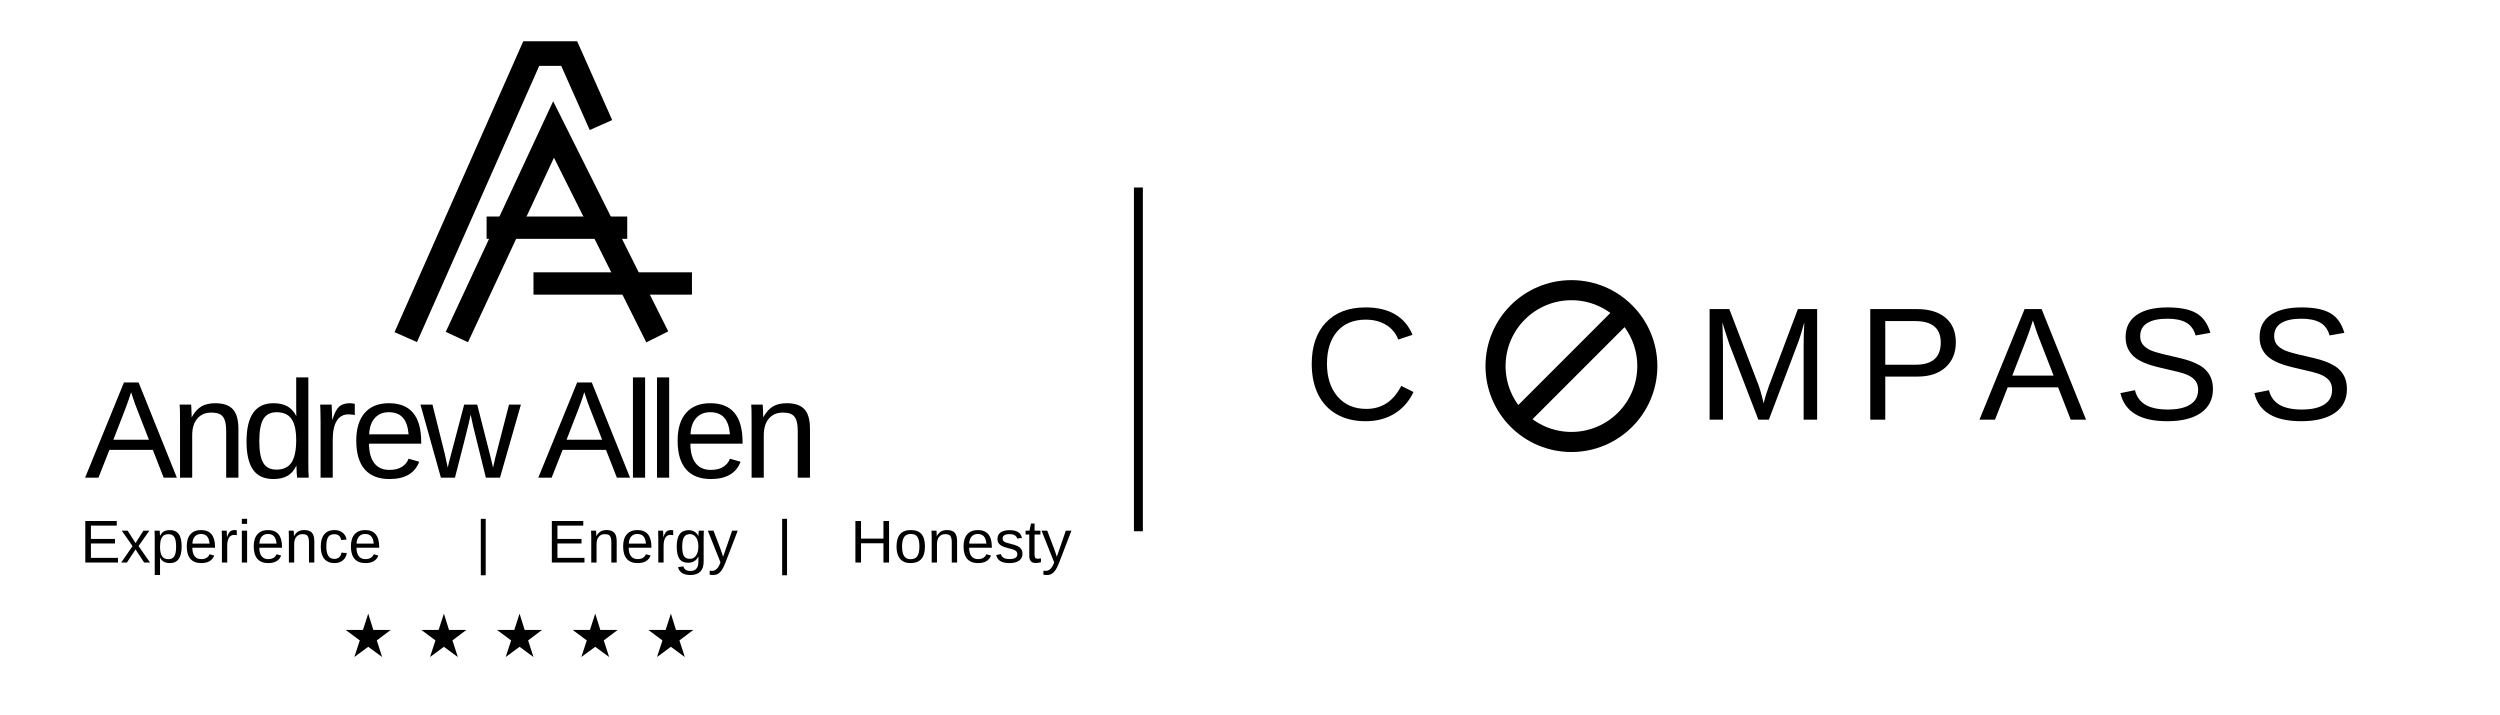
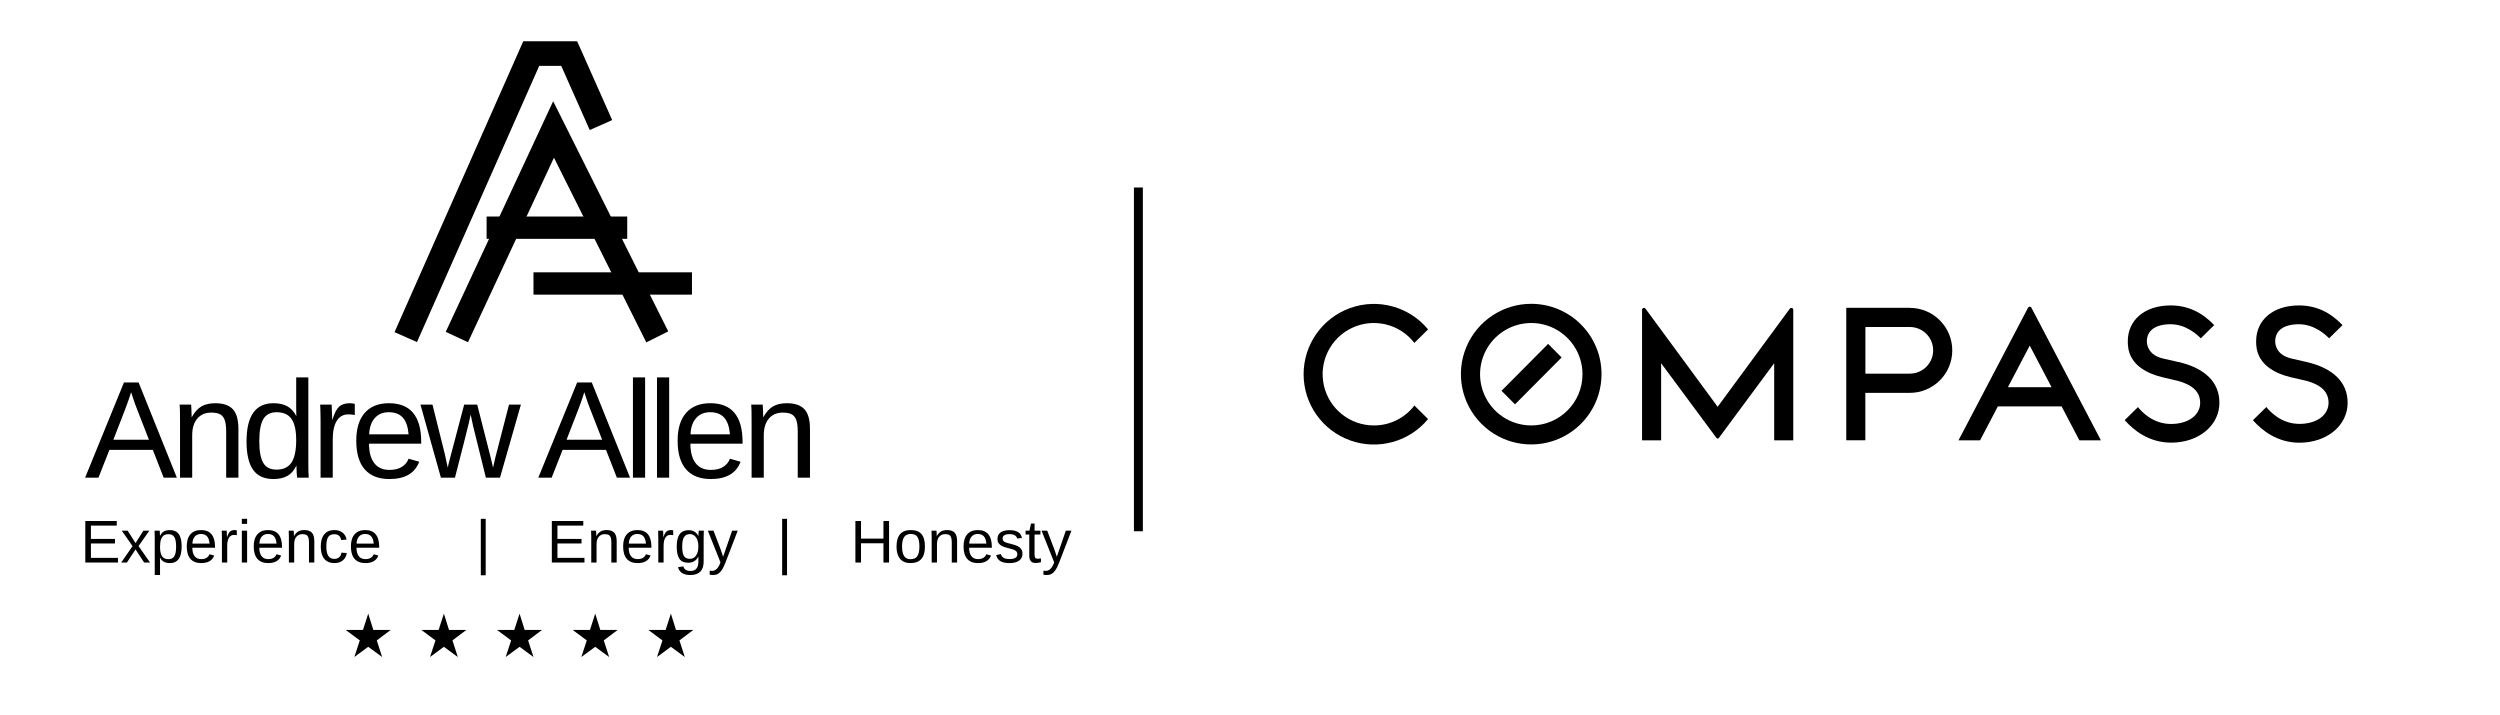
<svg xmlns="http://www.w3.org/2000/svg" viewBox="0 0 1120 320" role="img" aria-labelledby="title desc">
  <g fill="none" stroke="#000" stroke-linecap="square" stroke-linejoin="miter">
    <path d="M184 146 238 24h17l12 27" stroke-width="11" />
    <path d="M207 146 248 58l44 88" stroke-width="11" />
    <path d="M223 102h53" stroke-width="10" />
    <path d="M244 127h61" stroke-width="10" />
  </g>
  <g fill="#000">
    <text x="38" y="214" font-family="Manrope, Arial, Helvetica, sans-serif" font-size="62" font-weight="400" letter-spacing="-3">Andrew Allen</text>
    <text x="36" y="252" font-family="Manrope, Arial, Helvetica, sans-serif" font-size="27" font-weight="400" letter-spacing="0">Experience</text>
    <text x="213" y="252" font-family="Manrope, Arial, Helvetica, sans-serif" font-size="27" font-weight="400">|</text>
    <text x="245" y="252" font-family="Manrope, Arial, Helvetica, sans-serif" font-size="27" font-weight="400" letter-spacing="0">Energy</text>
    <text x="348" y="252" font-family="Manrope, Arial, Helvetica, sans-serif" font-size="27" font-weight="400">|</text>
    <text x="381" y="252" font-family="Manrope, Arial, Helvetica, sans-serif" font-size="27" font-weight="400" letter-spacing="0">Honesty</text>
    <text x="154" y="294" font-family="Georgia, 'Times New Roman', serif" font-size="27" letter-spacing="12">★★★★★</text>
  </g>
  <line x1="510" y1="84" x2="510" y2="238" stroke="#000" stroke-width="4" />
-   <g fill="#000" font-family="Manrope, Arial, Helvetica, sans-serif" font-size="72" font-weight="500" letter-spacing="12">
-     <text x="584" y="188">C</text>
-     <text x="760" y="188">MPASS</text>
-   </g>
-   <g fill="none" stroke="#000" stroke-width="9" stroke-linecap="round">
-     <circle cx="704" cy="164" r="34" />
-     <line x1="682" y1="186" x2="726" y2="142" />
+   <g fill="#000" fill-rule="nonzero" transform="translate(584 136) scale(1.26)">
+     <path d="M81.07,43.33 C73.695,43.375 67.021,38.966 64.168,32.165 C61.315,25.364 62.845,17.514 68.045,12.283 C73.244,7.052 81.085,5.474 87.903,8.286 C94.721,11.098 99.17,17.745 99.17,25.12 C99.187,35.141 91.091,43.286 81.07,43.33 M81.07,0.09 C70.947,0.037 61.791,6.095 57.881,15.432 C53.97,24.77 56.077,35.544 63.216,42.721 C70.356,49.898 81.119,52.061 90.477,48.199 C99.835,44.337 105.94,35.213 105.94,25.09 C105.94,11.333 94.826,0.162 81.07,0.09" />
+     <path d="M173.42,1.53 C173.19,1.532 172.978,1.653 172.86,1.85 L147.23,36.7 L121.6,1.85 C121.48,1.65 121.263,1.528 121.03,1.53 C120.658,1.53 120.355,1.828 120.35,2.2 L120.35,48.63 L127.13,48.63 L127.13,21.21 L146.83,47.81 C146.929,47.929 147.075,47.998 147.23,47.998 C147.385,47.998 147.531,47.929 147.63,47.81 L167.33,21.21 L167.33,48.63 L174.11,48.63 L174.11,2.2 C174.107,2.02 174.033,1.848 173.904,1.722 C173.774,1.596 173.6,1.527 173.42,1.53" />
+     <path d="M215.56,24.93 L199.76,24.93 L199.76,8.33 L215.56,8.33 C220.138,8.33 223.85,12.042 223.85,16.62 C223.85,21.198 220.138,24.91 215.56,24.91 M215.56,1.51 L192.96,1.51 L192.96,48.61 L199.74,48.61 L199.74,31.75 L215.54,31.75 C223.885,31.75 230.65,24.985 230.65,16.64 C230.65,8.295 223.885,1.53 215.54,1.53" />
+     <path d="M25.09,43.33 C16.546,43.378 9.117,37.479 7.228,29.147 C5.339,20.814 9.497,12.288 17.227,8.647 C24.956,5.005 34.178,7.228 39.4,13.99 L44.27,9.18 C37.549,1.06 26.457,-1.973 16.54,1.599 C6.622,5.171 0.011,14.579 0.011,25.12 C0.011,35.661 6.622,45.069 16.54,48.641 C26.457,52.213 37.549,49.18 44.27,41.06 L39.4,36.25 C35.995,40.712 30.703,43.33 25.09,43.33" />
+     <path d="M311.03,20.78 L305.84,19.6 C300.26,18.4 299.84,14.6 299.84,13.41 C299.84,9.56 302.91,7.35 308.26,7.35 C313.76,7.35 317.78,11.08 319.01,12.35 L323.78,7.66 C319.3,2.96 314.23,0.66 308.26,0.66 C299.17,0.66 293.06,5.77 293.06,13.38 C293.06,15.8 293.06,23.16 305.28,26.17 L310.96,27.51 C316.23,28.96 318.79,31.51 318.79,35.29 C318.79,39.72 314.52,42.81 308.42,42.81 C301.89,42.81 297.87,38.32 296.67,36.81 L291.96,41.45 C295.17,45.11 300.65,49.45 308.49,49.45 C318.26,49.45 325.63,43.35 325.63,35.27 C325.63,28.03 320.63,23.01 311.08,20.76" />
+     <path d="M356.66,20.78 L351.47,19.6 C345.89,18.4 345.47,14.6 345.47,13.41 C345.47,9.56 348.54,7.35 353.89,7.35 C359.39,7.35 363.41,11.08 364.63,12.35 L369.41,7.66 C364.93,2.96 359.85,0.66 353.89,0.66 C344.8,0.66 338.69,5.77 338.69,13.38 C338.69,15.8 338.69,23.16 350.91,26.17 L356.62,27.48 C361.88,28.93 364.44,31.48 364.44,35.26 C364.44,39.69 360.18,42.78 354.08,42.78 C347.55,42.78 343.52,38.29 342.33,36.78 L337.55,41.47 C340.76,45.13 346.24,49.47 354.08,49.47 C363.85,49.47 371.22,43.37 371.22,35.29 C371.22,28.05 366.22,23.03 356.67,20.78" />
+     <path d="M250.43,29.74 L258.19,14.94 L265.96,29.74 L250.43,29.74 Z M258.19,1.11 C257.923,1.112 257.682,1.268 257.57,1.51 L232.86,48.63 L240.53,48.63 L246.85,36.56 L269.52,36.56 L275.85,48.63 L283.51,48.63 L258.81,1.51 C258.696,1.27 258.456,1.115 258.19,1.11 Z" />
+     <polygon points="70.38 31.01 75.17 35.83 91.75 19.16 86.95 14.34" />
  </g>
</svg>
